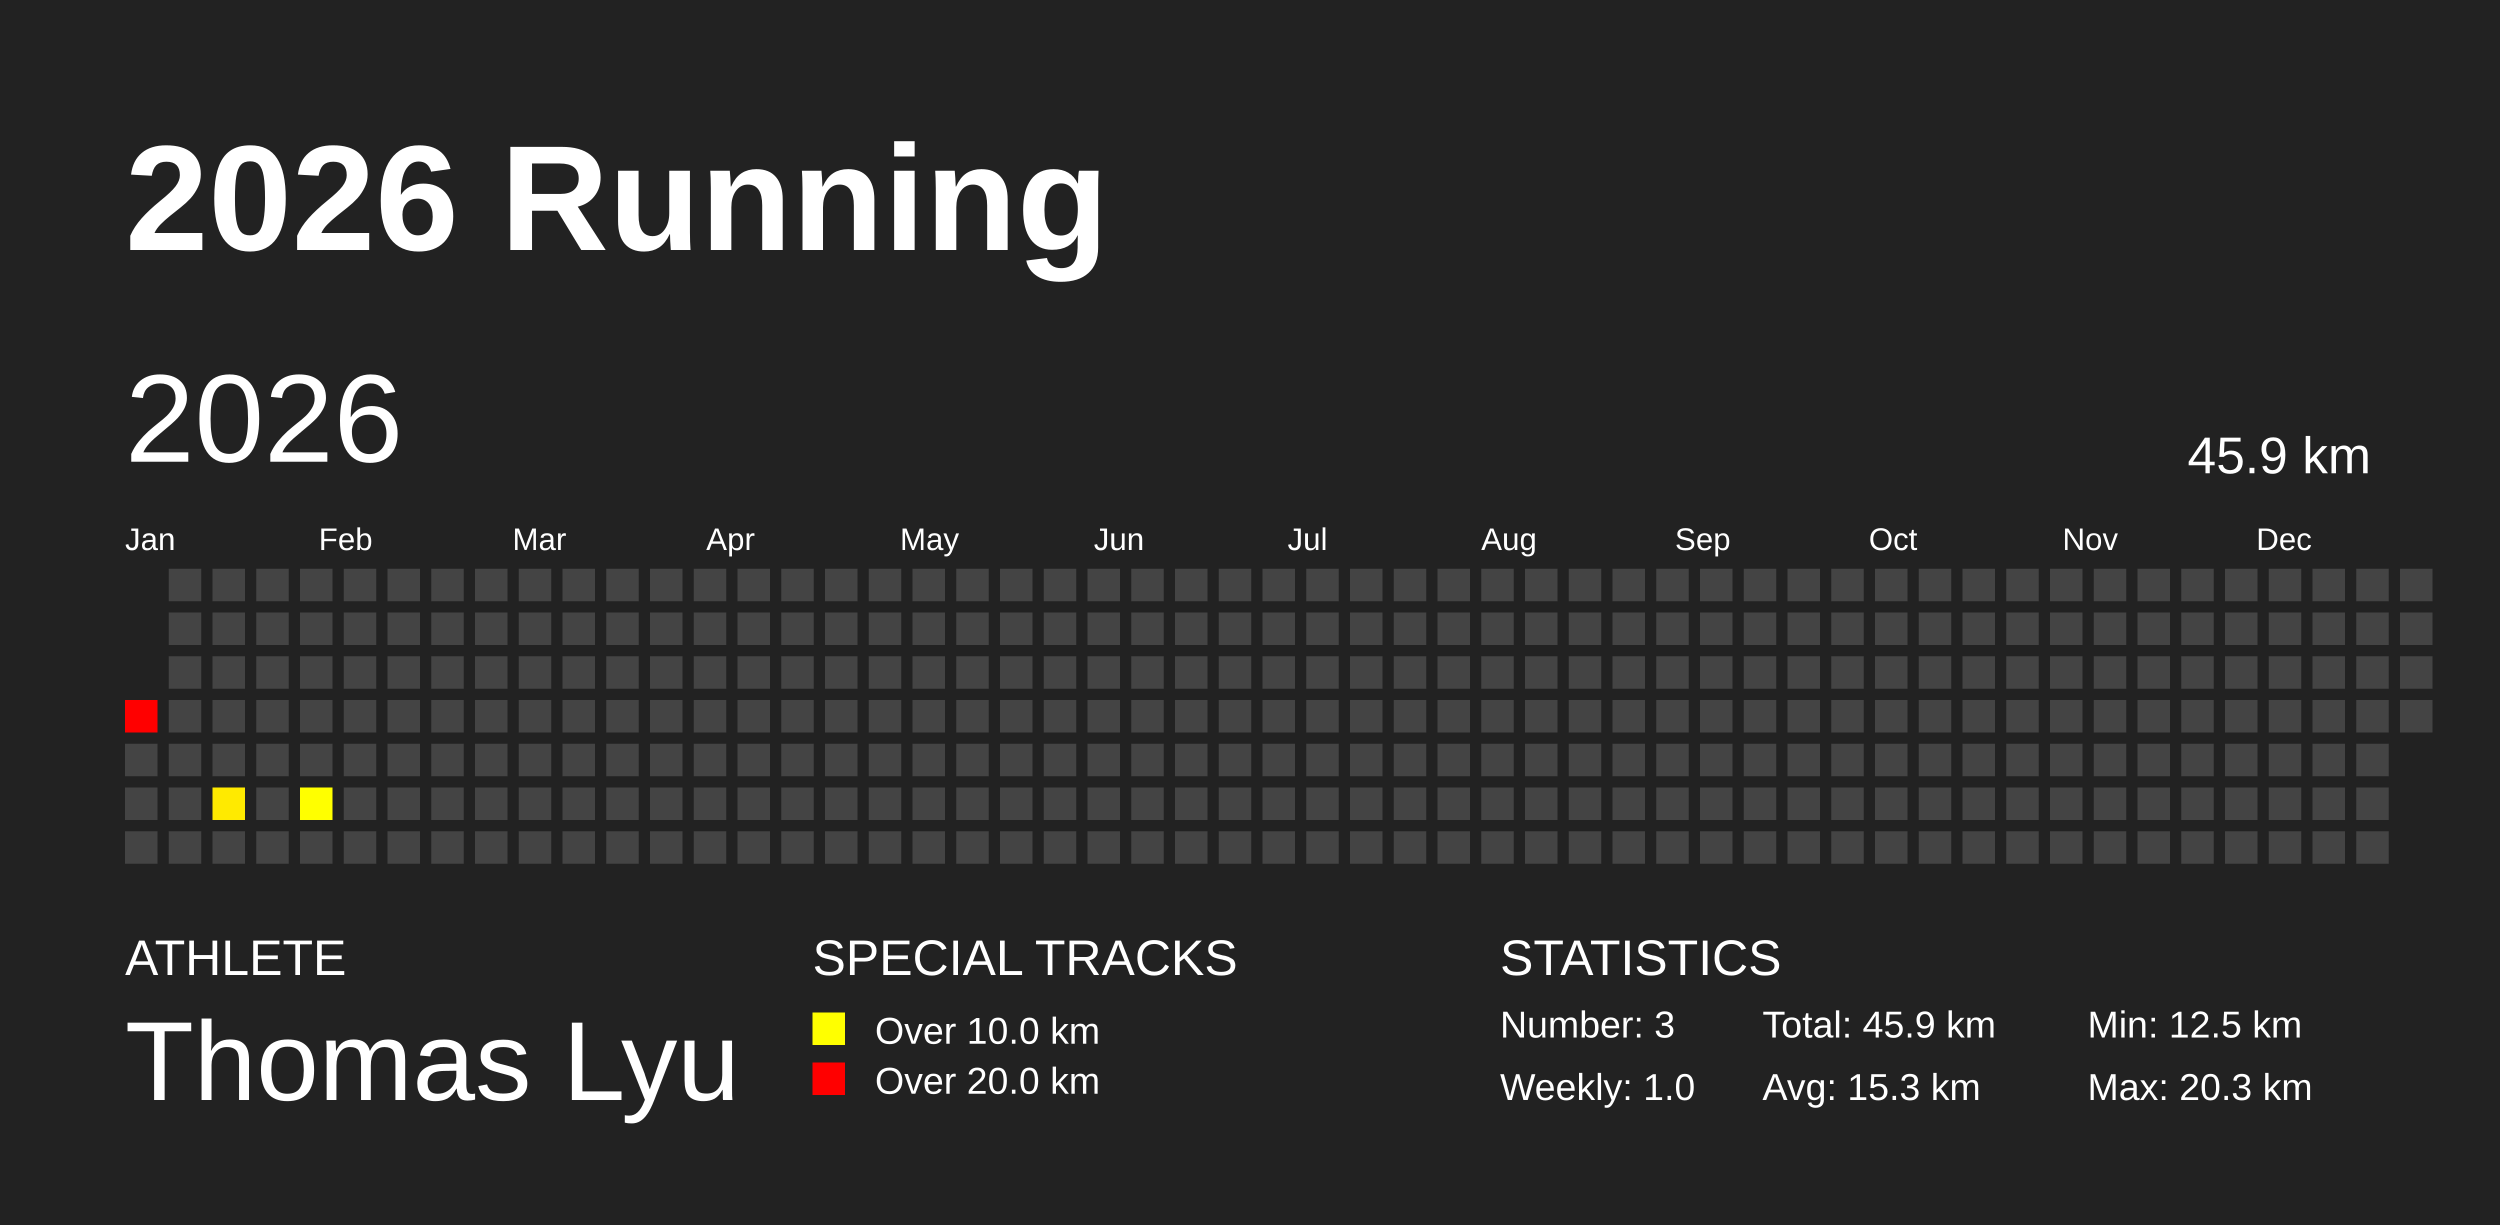
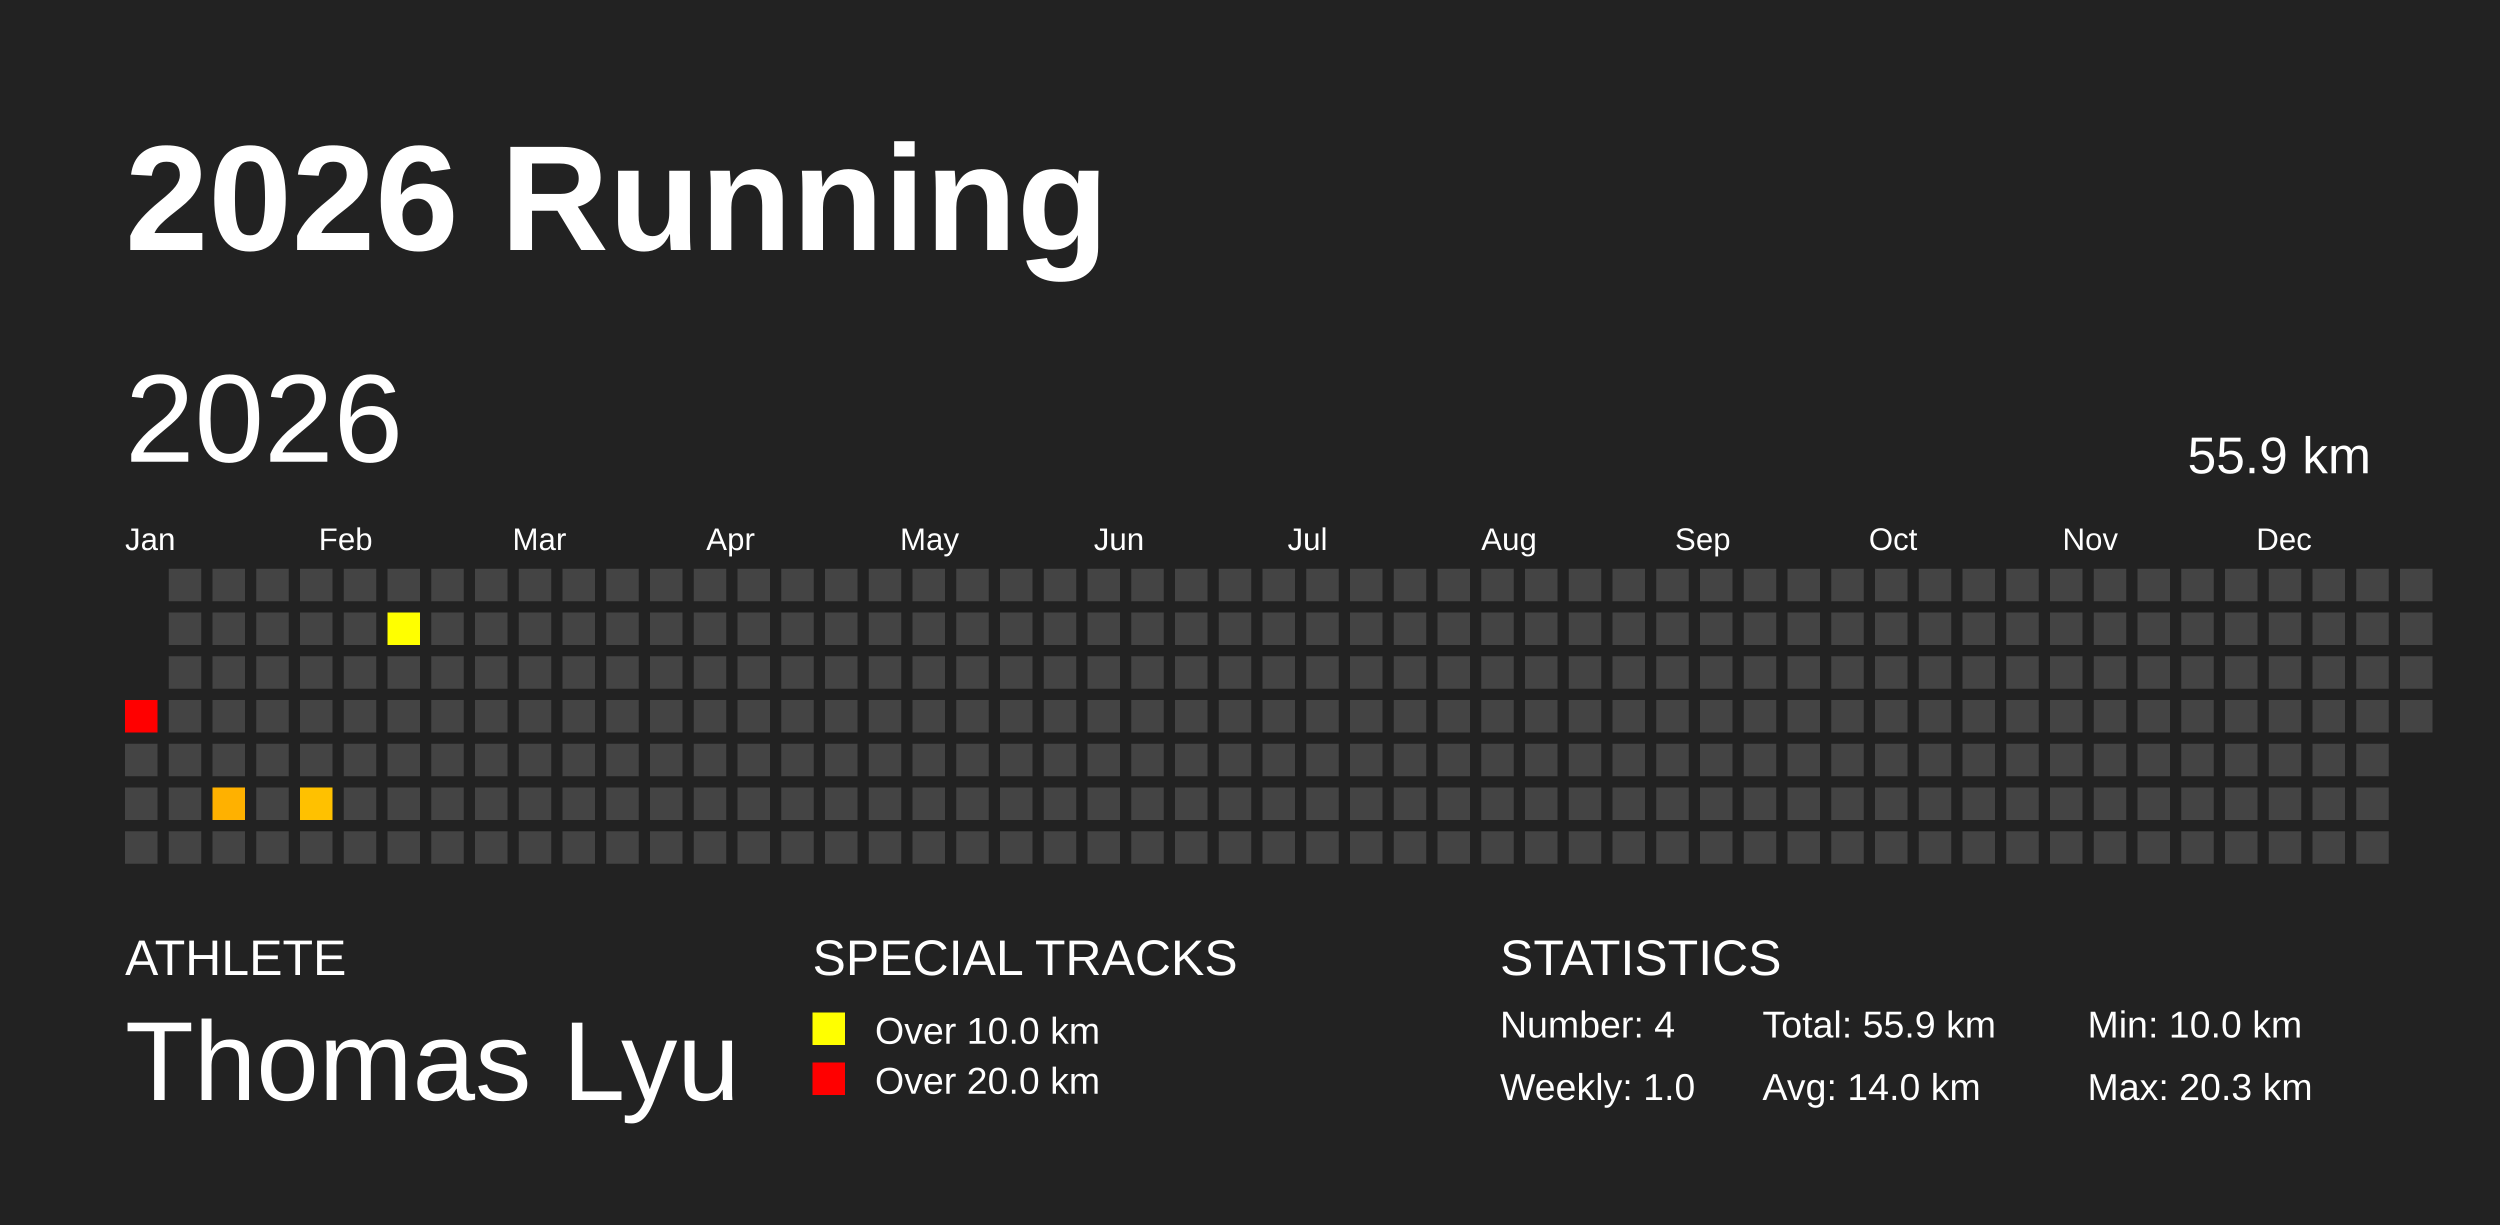
<svg xmlns="http://www.w3.org/2000/svg" baseProfile="full" height="98mm" version="1.1" viewBox="0,0,200,98" width="200mm">
  <defs />
  <rect fill="#222222" height="98" width="200" x="0" y="0" />
  <text fill="#FFFFFF" style="font-size:12px; font-family:Arial; font-weight:bold;" x="10" y="20">2026 Running</text>
  <text fill="#FFFFFF" style="font-size:4px; font-family:Arial" x="10" y="78">ATHLETE</text>
  <text fill="#FFFFFF" style="font-size:9px; font-family:Arial" x="10" y="88">Thomas Lyu</text>
  <text fill="#FFFFFF" style="font-size:4px; font-family:Arial" x="65" y="78">SPECIAL TRACKS</text>
  <rect fill="yellow" height="2.6" width="2.6" x="65" y="81" />
  <text fill="#FFFFFF" style="font-size:3px; font-family:Arial" x="70" y="83.5">Over 10.0 km</text>
  <rect fill="red" height="2.6" width="2.6" x="65" y="85" />
  <text fill="#FFFFFF" style="font-size:3px; font-family:Arial" x="70" y="87.5">Over 20.0 km</text>
  <text fill="#FFFFFF" style="font-size:4px; font-family:Arial" x="120" y="78">STATISTICS</text>
-   <text fill="#FFFFFF" style="font-size:3px; font-family:Arial" x="120" y="83">Number: 3</text>
+   <text fill="#FFFFFF" style="font-size:3px; font-family:Arial" x="120" y="83">Number: 4</text>
  <text fill="#FFFFFF" style="font-size:3px; font-family:Arial" x="120" y="88">Weekly: 1.0</text>
-   <text fill="#FFFFFF" style="font-size:3px; font-family:Arial" x="141" y="83">Total: 45.9 km</text>
-   <text fill="#FFFFFF" style="font-size:3px; font-family:Arial" x="141" y="88">Avg: 15.3 km</text>
-   <text fill="#FFFFFF" style="font-size:3px; font-family:Arial" x="167" y="83">Min: 12.5 km</text>
+   <text fill="#FFFFFF" style="font-size:3px; font-family:Arial" x="141" y="83">Total: 55.9 km</text>
+   <text fill="#FFFFFF" style="font-size:3px; font-family:Arial" x="141" y="88">Avg: 14.0 km</text>
+   <text fill="#FFFFFF" style="font-size:3px; font-family:Arial" x="167" y="83">Min: 10.0 km</text>
  <text fill="#FFFFFF" style="font-size:3px; font-family:Arial" x="167" y="88">Max: 20.3 km</text>
  <text dominant-baseline="hanging" fill="#FFFFFF" style="font-size:10.0px; font-family:Arial;" x="10" y="30">2026</text>
-   <text dominant-baseline="hanging" fill="#FFFFFF" style="font-size:4.125px; font-family:Arial;" x="175" y="35">45.9 km</text>
+   <text dominant-baseline="hanging" fill="#FFFFFF" style="font-size:4.125px; font-family:Arial;" x="175" y="35">55.9 km</text>
  <text fill="#FFFFFF" style="font-size:2.5px; font-family:Arial" x="10.0" y="44">Jan</text>
  <text fill="#FFFFFF" style="font-size:2.5px; font-family:Arial" x="25.5" y="44">Feb</text>
  <text fill="#FFFFFF" style="font-size:2.5px; font-family:Arial" x="41.0" y="44">Mar</text>
  <text fill="#FFFFFF" style="font-size:2.5px; font-family:Arial" x="56.5" y="44">Apr</text>
  <text fill="#FFFFFF" style="font-size:2.5px; font-family:Arial" x="72.0" y="44">May</text>
  <text fill="#FFFFFF" style="font-size:2.5px; font-family:Arial" x="87.5" y="44">Jun</text>
  <text fill="#FFFFFF" style="font-size:2.5px; font-family:Arial" x="103.0" y="44">Jul</text>
  <text fill="#FFFFFF" style="font-size:2.5px; font-family:Arial" x="118.5" y="44">Aug</text>
  <text fill="#FFFFFF" style="font-size:2.5px; font-family:Arial" x="134.0" y="44">Sep</text>
  <text fill="#FFFFFF" style="font-size:2.5px; font-family:Arial" x="149.5" y="44">Oct</text>
  <text fill="#FFFFFF" style="font-size:2.5px; font-family:Arial" x="165.0" y="44">Nov</text>
  <text fill="#FFFFFF" style="font-size:2.5px; font-family:Arial" x="180.5" y="44">Dec</text>
  <rect fill="red" height="2.6" width="2.6" x="10.0" y="56.0" />
  <rect fill="#444444" height="2.6" width="2.6" x="10.0" y="59.5" />
  <rect fill="#444444" height="2.6" width="2.6" x="10.0" y="63.0" />
  <rect fill="#444444" height="2.6" width="2.6" x="10.0" y="66.5" />
  <rect fill="#444444" height="2.6" width="2.6" x="13.5" y="45.5" />
  <rect fill="#444444" height="2.6" width="2.6" x="13.5" y="49.0" />
  <rect fill="#444444" height="2.6" width="2.6" x="13.5" y="52.5" />
  <rect fill="#444444" height="2.6" width="2.6" x="13.5" y="56.0" />
  <rect fill="#444444" height="2.6" width="2.6" x="13.5" y="59.5" />
  <rect fill="#444444" height="2.6" width="2.6" x="13.5" y="63.0" />
  <rect fill="#444444" height="2.6" width="2.6" x="13.5" y="66.5" />
  <rect fill="#444444" height="2.6" width="2.6" x="17.0" y="45.5" />
  <rect fill="#444444" height="2.6" width="2.6" x="17.0" y="49.0" />
  <rect fill="#444444" height="2.6" width="2.6" x="17.0" y="52.5" />
  <rect fill="#444444" height="2.6" width="2.6" x="17.0" y="56.0" />
  <rect fill="#444444" height="2.6" width="2.6" x="17.0" y="59.5" />
-   <rect fill="#ffea00" height="2.6" width="2.6" x="17.0" y="63.0" />
+   <rect fill="#ffb100" height="2.6" width="2.6" x="17.0" y="63.0" />
  <rect fill="#444444" height="2.6" width="2.6" x="17.0" y="66.5" />
  <rect fill="#444444" height="2.6" width="2.6" x="20.5" y="45.5" />
  <rect fill="#444444" height="2.6" width="2.6" x="20.5" y="49.0" />
  <rect fill="#444444" height="2.6" width="2.6" x="20.5" y="52.5" />
  <rect fill="#444444" height="2.6" width="2.6" x="20.5" y="56.0" />
  <rect fill="#444444" height="2.6" width="2.6" x="20.5" y="59.5" />
  <rect fill="#444444" height="2.6" width="2.6" x="20.5" y="63.0" />
  <rect fill="#444444" height="2.6" width="2.6" x="20.5" y="66.5" />
  <rect fill="#444444" height="2.6" width="2.6" x="24.0" y="45.5" />
  <rect fill="#444444" height="2.6" width="2.6" x="24.0" y="49.0" />
  <rect fill="#444444" height="2.6" width="2.6" x="24.0" y="52.5" />
  <rect fill="#444444" height="2.6" width="2.6" x="24.0" y="56.0" />
  <rect fill="#444444" height="2.6" width="2.6" x="24.0" y="59.5" />
-   <rect fill="#ffff00" height="2.6" width="2.6" x="24.0" y="63.0" />
+   <rect fill="#ffc100" height="2.6" width="2.6" x="24.0" y="63.0" />
  <rect fill="#444444" height="2.6" width="2.6" x="24.0" y="66.5" />
  <rect fill="#444444" height="2.6" width="2.6" x="27.5" y="45.5" />
  <rect fill="#444444" height="2.6" width="2.6" x="27.5" y="49.0" />
  <rect fill="#444444" height="2.6" width="2.6" x="27.5" y="52.5" />
  <rect fill="#444444" height="2.6" width="2.6" x="27.5" y="56.0" />
  <rect fill="#444444" height="2.6" width="2.6" x="27.5" y="59.5" />
  <rect fill="#444444" height="2.6" width="2.6" x="27.5" y="63.0" />
  <rect fill="#444444" height="2.6" width="2.6" x="27.5" y="66.5" />
  <rect fill="#444444" height="2.6" width="2.6" x="31.0" y="45.5" />
-   <rect fill="#444444" height="2.6" width="2.6" x="31.0" y="49.0" />
+   <rect fill="#ffff00" height="2.6" width="2.6" x="31.0" y="49.0" />
  <rect fill="#444444" height="2.6" width="2.6" x="31.0" y="52.5" />
  <rect fill="#444444" height="2.6" width="2.6" x="31.0" y="56.0" />
  <rect fill="#444444" height="2.6" width="2.6" x="31.0" y="59.5" />
  <rect fill="#444444" height="2.6" width="2.6" x="31.0" y="63.0" />
  <rect fill="#444444" height="2.6" width="2.6" x="31.0" y="66.5" />
  <rect fill="#444444" height="2.6" width="2.6" x="34.5" y="45.5" />
  <rect fill="#444444" height="2.6" width="2.6" x="34.5" y="49.0" />
  <rect fill="#444444" height="2.6" width="2.6" x="34.5" y="52.5" />
  <rect fill="#444444" height="2.6" width="2.6" x="34.5" y="56.0" />
  <rect fill="#444444" height="2.6" width="2.6" x="34.5" y="59.5" />
  <rect fill="#444444" height="2.6" width="2.6" x="34.5" y="63.0" />
  <rect fill="#444444" height="2.6" width="2.6" x="34.5" y="66.5" />
  <rect fill="#444444" height="2.6" width="2.6" x="38.0" y="45.5" />
  <rect fill="#444444" height="2.6" width="2.6" x="38.0" y="49.0" />
  <rect fill="#444444" height="2.6" width="2.6" x="38.0" y="52.5" />
  <rect fill="#444444" height="2.6" width="2.6" x="38.0" y="56.0" />
  <rect fill="#444444" height="2.6" width="2.6" x="38.0" y="59.5" />
  <rect fill="#444444" height="2.6" width="2.6" x="38.0" y="63.0" />
  <rect fill="#444444" height="2.6" width="2.6" x="38.0" y="66.5" />
  <rect fill="#444444" height="2.6" width="2.6" x="41.5" y="45.5" />
  <rect fill="#444444" height="2.6" width="2.6" x="41.5" y="49.0" />
  <rect fill="#444444" height="2.6" width="2.6" x="41.5" y="52.5" />
  <rect fill="#444444" height="2.6" width="2.6" x="41.5" y="56.0" />
  <rect fill="#444444" height="2.6" width="2.6" x="41.5" y="59.5" />
  <rect fill="#444444" height="2.6" width="2.6" x="41.5" y="63.0" />
  <rect fill="#444444" height="2.6" width="2.6" x="41.5" y="66.5" />
  <rect fill="#444444" height="2.6" width="2.6" x="45.0" y="45.5" />
  <rect fill="#444444" height="2.6" width="2.6" x="45.0" y="49.0" />
  <rect fill="#444444" height="2.6" width="2.6" x="45.0" y="52.5" />
  <rect fill="#444444" height="2.6" width="2.6" x="45.0" y="56.0" />
  <rect fill="#444444" height="2.6" width="2.6" x="45.0" y="59.5" />
  <rect fill="#444444" height="2.6" width="2.6" x="45.0" y="63.0" />
  <rect fill="#444444" height="2.6" width="2.6" x="45.0" y="66.5" />
  <rect fill="#444444" height="2.6" width="2.6" x="48.5" y="45.5" />
  <rect fill="#444444" height="2.6" width="2.6" x="48.5" y="49.0" />
  <rect fill="#444444" height="2.6" width="2.6" x="48.5" y="52.5" />
  <rect fill="#444444" height="2.6" width="2.6" x="48.5" y="56.0" />
  <rect fill="#444444" height="2.6" width="2.6" x="48.5" y="59.5" />
  <rect fill="#444444" height="2.6" width="2.6" x="48.5" y="63.0" />
  <rect fill="#444444" height="2.6" width="2.6" x="48.5" y="66.5" />
  <rect fill="#444444" height="2.6" width="2.6" x="52.0" y="45.5" />
  <rect fill="#444444" height="2.6" width="2.6" x="52.0" y="49.0" />
  <rect fill="#444444" height="2.6" width="2.6" x="52.0" y="52.5" />
  <rect fill="#444444" height="2.6" width="2.6" x="52.0" y="56.0" />
  <rect fill="#444444" height="2.6" width="2.6" x="52.0" y="59.5" />
  <rect fill="#444444" height="2.6" width="2.6" x="52.0" y="63.0" />
  <rect fill="#444444" height="2.6" width="2.6" x="52.0" y="66.5" />
  <rect fill="#444444" height="2.6" width="2.6" x="55.5" y="45.5" />
  <rect fill="#444444" height="2.6" width="2.6" x="55.5" y="49.0" />
  <rect fill="#444444" height="2.6" width="2.6" x="55.5" y="52.5" />
  <rect fill="#444444" height="2.6" width="2.6" x="55.5" y="56.0" />
  <rect fill="#444444" height="2.6" width="2.6" x="55.5" y="59.5" />
  <rect fill="#444444" height="2.6" width="2.6" x="55.5" y="63.0" />
  <rect fill="#444444" height="2.6" width="2.6" x="55.5" y="66.5" />
  <rect fill="#444444" height="2.6" width="2.6" x="59.0" y="45.5" />
  <rect fill="#444444" height="2.6" width="2.6" x="59.0" y="49.0" />
  <rect fill="#444444" height="2.6" width="2.6" x="59.0" y="52.5" />
  <rect fill="#444444" height="2.6" width="2.6" x="59.0" y="56.0" />
  <rect fill="#444444" height="2.6" width="2.6" x="59.0" y="59.5" />
  <rect fill="#444444" height="2.6" width="2.6" x="59.0" y="63.0" />
  <rect fill="#444444" height="2.6" width="2.6" x="59.0" y="66.5" />
  <rect fill="#444444" height="2.6" width="2.6" x="62.5" y="45.5" />
  <rect fill="#444444" height="2.6" width="2.6" x="62.5" y="49.0" />
  <rect fill="#444444" height="2.6" width="2.6" x="62.5" y="52.5" />
  <rect fill="#444444" height="2.6" width="2.6" x="62.5" y="56.0" />
  <rect fill="#444444" height="2.6" width="2.6" x="62.5" y="59.5" />
  <rect fill="#444444" height="2.6" width="2.6" x="62.5" y="63.0" />
  <rect fill="#444444" height="2.6" width="2.6" x="62.5" y="66.5" />
  <rect fill="#444444" height="2.6" width="2.6" x="66.0" y="45.5" />
  <rect fill="#444444" height="2.6" width="2.6" x="66.0" y="49.0" />
  <rect fill="#444444" height="2.6" width="2.6" x="66.0" y="52.5" />
  <rect fill="#444444" height="2.6" width="2.6" x="66.0" y="56.0" />
  <rect fill="#444444" height="2.6" width="2.6" x="66.0" y="59.5" />
  <rect fill="#444444" height="2.6" width="2.6" x="66.0" y="63.0" />
  <rect fill="#444444" height="2.6" width="2.6" x="66.0" y="66.5" />
  <rect fill="#444444" height="2.6" width="2.6" x="69.5" y="45.5" />
  <rect fill="#444444" height="2.6" width="2.6" x="69.5" y="49.0" />
  <rect fill="#444444" height="2.6" width="2.6" x="69.5" y="52.5" />
  <rect fill="#444444" height="2.6" width="2.6" x="69.5" y="56.0" />
  <rect fill="#444444" height="2.6" width="2.6" x="69.5" y="59.5" />
  <rect fill="#444444" height="2.6" width="2.6" x="69.5" y="63.0" />
  <rect fill="#444444" height="2.6" width="2.6" x="69.5" y="66.5" />
  <rect fill="#444444" height="2.6" width="2.6" x="73.0" y="45.5" />
  <rect fill="#444444" height="2.6" width="2.6" x="73.0" y="49.0" />
  <rect fill="#444444" height="2.6" width="2.6" x="73.0" y="52.5" />
  <rect fill="#444444" height="2.6" width="2.6" x="73.0" y="56.0" />
  <rect fill="#444444" height="2.6" width="2.6" x="73.0" y="59.5" />
  <rect fill="#444444" height="2.6" width="2.6" x="73.0" y="63.0" />
  <rect fill="#444444" height="2.6" width="2.6" x="73.0" y="66.5" />
  <rect fill="#444444" height="2.6" width="2.6" x="76.5" y="45.5" />
  <rect fill="#444444" height="2.6" width="2.6" x="76.5" y="49.0" />
  <rect fill="#444444" height="2.6" width="2.6" x="76.5" y="52.5" />
  <rect fill="#444444" height="2.6" width="2.6" x="76.5" y="56.0" />
  <rect fill="#444444" height="2.6" width="2.6" x="76.5" y="59.5" />
  <rect fill="#444444" height="2.6" width="2.6" x="76.5" y="63.0" />
  <rect fill="#444444" height="2.6" width="2.6" x="76.5" y="66.5" />
  <rect fill="#444444" height="2.6" width="2.6" x="80.0" y="45.5" />
  <rect fill="#444444" height="2.6" width="2.6" x="80.0" y="49.0" />
  <rect fill="#444444" height="2.6" width="2.6" x="80.0" y="52.5" />
  <rect fill="#444444" height="2.6" width="2.6" x="80.0" y="56.0" />
  <rect fill="#444444" height="2.6" width="2.6" x="80.0" y="59.5" />
  <rect fill="#444444" height="2.6" width="2.6" x="80.0" y="63.0" />
  <rect fill="#444444" height="2.6" width="2.6" x="80.0" y="66.5" />
  <rect fill="#444444" height="2.6" width="2.6" x="83.5" y="45.5" />
  <rect fill="#444444" height="2.6" width="2.6" x="83.5" y="49.0" />
  <rect fill="#444444" height="2.6" width="2.6" x="83.5" y="52.5" />
  <rect fill="#444444" height="2.6" width="2.6" x="83.5" y="56.0" />
  <rect fill="#444444" height="2.6" width="2.6" x="83.5" y="59.5" />
  <rect fill="#444444" height="2.6" width="2.6" x="83.5" y="63.0" />
  <rect fill="#444444" height="2.6" width="2.6" x="83.5" y="66.5" />
  <rect fill="#444444" height="2.6" width="2.6" x="87.0" y="45.5" />
  <rect fill="#444444" height="2.6" width="2.6" x="87.0" y="49.0" />
  <rect fill="#444444" height="2.6" width="2.6" x="87.0" y="52.5" />
  <rect fill="#444444" height="2.6" width="2.6" x="87.0" y="56.0" />
  <rect fill="#444444" height="2.6" width="2.6" x="87.0" y="59.5" />
  <rect fill="#444444" height="2.6" width="2.6" x="87.0" y="63.0" />
  <rect fill="#444444" height="2.6" width="2.6" x="87.0" y="66.5" />
  <rect fill="#444444" height="2.6" width="2.6" x="90.5" y="45.5" />
  <rect fill="#444444" height="2.6" width="2.6" x="90.5" y="49.0" />
  <rect fill="#444444" height="2.6" width="2.6" x="90.5" y="52.5" />
  <rect fill="#444444" height="2.6" width="2.6" x="90.5" y="56.0" />
  <rect fill="#444444" height="2.6" width="2.6" x="90.5" y="59.5" />
  <rect fill="#444444" height="2.6" width="2.6" x="90.5" y="63.0" />
  <rect fill="#444444" height="2.6" width="2.6" x="90.5" y="66.5" />
  <rect fill="#444444" height="2.6" width="2.6" x="94.0" y="45.5" />
  <rect fill="#444444" height="2.6" width="2.6" x="94.0" y="49.0" />
  <rect fill="#444444" height="2.6" width="2.6" x="94.0" y="52.5" />
  <rect fill="#444444" height="2.6" width="2.6" x="94.0" y="56.0" />
  <rect fill="#444444" height="2.6" width="2.6" x="94.0" y="59.5" />
  <rect fill="#444444" height="2.6" width="2.6" x="94.0" y="63.0" />
  <rect fill="#444444" height="2.6" width="2.6" x="94.0" y="66.5" />
  <rect fill="#444444" height="2.6" width="2.6" x="97.5" y="45.5" />
  <rect fill="#444444" height="2.6" width="2.6" x="97.5" y="49.0" />
  <rect fill="#444444" height="2.6" width="2.6" x="97.5" y="52.5" />
  <rect fill="#444444" height="2.6" width="2.6" x="97.5" y="56.0" />
  <rect fill="#444444" height="2.6" width="2.6" x="97.5" y="59.5" />
  <rect fill="#444444" height="2.6" width="2.6" x="97.5" y="63.0" />
  <rect fill="#444444" height="2.6" width="2.6" x="97.5" y="66.5" />
  <rect fill="#444444" height="2.6" width="2.6" x="101.0" y="45.5" />
  <rect fill="#444444" height="2.6" width="2.6" x="101.0" y="49.0" />
  <rect fill="#444444" height="2.6" width="2.6" x="101.0" y="52.5" />
  <rect fill="#444444" height="2.6" width="2.6" x="101.0" y="56.0" />
  <rect fill="#444444" height="2.6" width="2.6" x="101.0" y="59.5" />
  <rect fill="#444444" height="2.6" width="2.6" x="101.0" y="63.0" />
  <rect fill="#444444" height="2.6" width="2.6" x="101.0" y="66.5" />
  <rect fill="#444444" height="2.6" width="2.6" x="104.5" y="45.5" />
  <rect fill="#444444" height="2.6" width="2.6" x="104.5" y="49.0" />
  <rect fill="#444444" height="2.6" width="2.6" x="104.5" y="52.5" />
  <rect fill="#444444" height="2.6" width="2.6" x="104.5" y="56.0" />
  <rect fill="#444444" height="2.6" width="2.6" x="104.5" y="59.5" />
  <rect fill="#444444" height="2.6" width="2.6" x="104.5" y="63.0" />
  <rect fill="#444444" height="2.6" width="2.6" x="104.5" y="66.5" />
  <rect fill="#444444" height="2.6" width="2.6" x="108.0" y="45.5" />
  <rect fill="#444444" height="2.6" width="2.6" x="108.0" y="49.0" />
  <rect fill="#444444" height="2.6" width="2.6" x="108.0" y="52.5" />
  <rect fill="#444444" height="2.6" width="2.6" x="108.0" y="56.0" />
  <rect fill="#444444" height="2.6" width="2.6" x="108.0" y="59.5" />
  <rect fill="#444444" height="2.6" width="2.6" x="108.0" y="63.0" />
  <rect fill="#444444" height="2.6" width="2.6" x="108.0" y="66.5" />
  <rect fill="#444444" height="2.6" width="2.6" x="111.5" y="45.5" />
  <rect fill="#444444" height="2.6" width="2.6" x="111.5" y="49.0" />
  <rect fill="#444444" height="2.6" width="2.6" x="111.5" y="52.5" />
  <rect fill="#444444" height="2.6" width="2.6" x="111.5" y="56.0" />
  <rect fill="#444444" height="2.6" width="2.6" x="111.5" y="59.5" />
  <rect fill="#444444" height="2.6" width="2.6" x="111.5" y="63.0" />
  <rect fill="#444444" height="2.6" width="2.6" x="111.5" y="66.5" />
  <rect fill="#444444" height="2.6" width="2.6" x="115.0" y="45.5" />
  <rect fill="#444444" height="2.6" width="2.6" x="115.0" y="49.0" />
  <rect fill="#444444" height="2.6" width="2.6" x="115.0" y="52.5" />
  <rect fill="#444444" height="2.6" width="2.6" x="115.0" y="56.0" />
  <rect fill="#444444" height="2.6" width="2.6" x="115.0" y="59.5" />
  <rect fill="#444444" height="2.6" width="2.6" x="115.0" y="63.0" />
  <rect fill="#444444" height="2.6" width="2.6" x="115.0" y="66.5" />
  <rect fill="#444444" height="2.6" width="2.6" x="118.5" y="45.5" />
  <rect fill="#444444" height="2.6" width="2.6" x="118.5" y="49.0" />
  <rect fill="#444444" height="2.6" width="2.6" x="118.5" y="52.5" />
  <rect fill="#444444" height="2.6" width="2.6" x="118.5" y="56.0" />
  <rect fill="#444444" height="2.6" width="2.6" x="118.5" y="59.5" />
  <rect fill="#444444" height="2.6" width="2.6" x="118.5" y="63.0" />
  <rect fill="#444444" height="2.6" width="2.6" x="118.5" y="66.5" />
  <rect fill="#444444" height="2.6" width="2.6" x="122.0" y="45.5" />
  <rect fill="#444444" height="2.6" width="2.6" x="122.0" y="49.0" />
  <rect fill="#444444" height="2.6" width="2.6" x="122.0" y="52.5" />
  <rect fill="#444444" height="2.6" width="2.6" x="122.0" y="56.0" />
  <rect fill="#444444" height="2.6" width="2.6" x="122.0" y="59.5" />
  <rect fill="#444444" height="2.6" width="2.6" x="122.0" y="63.0" />
  <rect fill="#444444" height="2.6" width="2.6" x="122.0" y="66.5" />
  <rect fill="#444444" height="2.6" width="2.6" x="125.5" y="45.5" />
  <rect fill="#444444" height="2.6" width="2.6" x="125.5" y="49.0" />
  <rect fill="#444444" height="2.6" width="2.6" x="125.5" y="52.5" />
  <rect fill="#444444" height="2.6" width="2.6" x="125.5" y="56.0" />
  <rect fill="#444444" height="2.6" width="2.6" x="125.5" y="59.5" />
  <rect fill="#444444" height="2.6" width="2.6" x="125.5" y="63.0" />
  <rect fill="#444444" height="2.6" width="2.6" x="125.5" y="66.5" />
  <rect fill="#444444" height="2.6" width="2.6" x="129.0" y="45.5" />
  <rect fill="#444444" height="2.6" width="2.6" x="129.0" y="49.0" />
  <rect fill="#444444" height="2.6" width="2.6" x="129.0" y="52.5" />
  <rect fill="#444444" height="2.6" width="2.6" x="129.0" y="56.0" />
  <rect fill="#444444" height="2.6" width="2.6" x="129.0" y="59.5" />
  <rect fill="#444444" height="2.6" width="2.6" x="129.0" y="63.0" />
  <rect fill="#444444" height="2.6" width="2.6" x="129.0" y="66.5" />
  <rect fill="#444444" height="2.6" width="2.6" x="132.5" y="45.5" />
  <rect fill="#444444" height="2.6" width="2.6" x="132.5" y="49.0" />
  <rect fill="#444444" height="2.6" width="2.6" x="132.5" y="52.5" />
  <rect fill="#444444" height="2.6" width="2.6" x="132.5" y="56.0" />
  <rect fill="#444444" height="2.6" width="2.6" x="132.5" y="59.5" />
  <rect fill="#444444" height="2.6" width="2.6" x="132.5" y="63.0" />
  <rect fill="#444444" height="2.6" width="2.6" x="132.5" y="66.5" />
  <rect fill="#444444" height="2.6" width="2.6" x="136.0" y="45.5" />
  <rect fill="#444444" height="2.6" width="2.6" x="136.0" y="49.0" />
  <rect fill="#444444" height="2.6" width="2.6" x="136.0" y="52.5" />
  <rect fill="#444444" height="2.6" width="2.6" x="136.0" y="56.0" />
  <rect fill="#444444" height="2.6" width="2.6" x="136.0" y="59.5" />
  <rect fill="#444444" height="2.6" width="2.6" x="136.0" y="63.0" />
  <rect fill="#444444" height="2.6" width="2.6" x="136.0" y="66.5" />
  <rect fill="#444444" height="2.6" width="2.6" x="139.5" y="45.5" />
  <rect fill="#444444" height="2.6" width="2.6" x="139.5" y="49.0" />
  <rect fill="#444444" height="2.6" width="2.6" x="139.5" y="52.5" />
  <rect fill="#444444" height="2.6" width="2.6" x="139.5" y="56.0" />
  <rect fill="#444444" height="2.6" width="2.6" x="139.5" y="59.5" />
  <rect fill="#444444" height="2.6" width="2.6" x="139.5" y="63.0" />
  <rect fill="#444444" height="2.6" width="2.6" x="139.5" y="66.5" />
  <rect fill="#444444" height="2.6" width="2.6" x="143.0" y="45.5" />
  <rect fill="#444444" height="2.6" width="2.6" x="143.0" y="49.0" />
  <rect fill="#444444" height="2.6" width="2.6" x="143.0" y="52.5" />
  <rect fill="#444444" height="2.6" width="2.6" x="143.0" y="56.0" />
  <rect fill="#444444" height="2.6" width="2.6" x="143.0" y="59.5" />
  <rect fill="#444444" height="2.6" width="2.6" x="143.0" y="63.0" />
  <rect fill="#444444" height="2.6" width="2.6" x="143.0" y="66.5" />
  <rect fill="#444444" height="2.6" width="2.6" x="146.5" y="45.5" />
  <rect fill="#444444" height="2.6" width="2.6" x="146.5" y="49.0" />
  <rect fill="#444444" height="2.6" width="2.6" x="146.5" y="52.5" />
  <rect fill="#444444" height="2.6" width="2.6" x="146.5" y="56.0" />
  <rect fill="#444444" height="2.6" width="2.6" x="146.5" y="59.5" />
  <rect fill="#444444" height="2.6" width="2.6" x="146.5" y="63.0" />
  <rect fill="#444444" height="2.6" width="2.6" x="146.5" y="66.5" />
  <rect fill="#444444" height="2.6" width="2.6" x="150.0" y="45.5" />
  <rect fill="#444444" height="2.6" width="2.6" x="150.0" y="49.0" />
  <rect fill="#444444" height="2.6" width="2.6" x="150.0" y="52.5" />
  <rect fill="#444444" height="2.6" width="2.6" x="150.0" y="56.0" />
  <rect fill="#444444" height="2.6" width="2.6" x="150.0" y="59.5" />
  <rect fill="#444444" height="2.6" width="2.6" x="150.0" y="63.0" />
  <rect fill="#444444" height="2.6" width="2.6" x="150.0" y="66.5" />
  <rect fill="#444444" height="2.6" width="2.6" x="153.5" y="45.5" />
  <rect fill="#444444" height="2.6" width="2.6" x="153.5" y="49.0" />
  <rect fill="#444444" height="2.6" width="2.6" x="153.5" y="52.5" />
  <rect fill="#444444" height="2.6" width="2.6" x="153.5" y="56.0" />
  <rect fill="#444444" height="2.6" width="2.6" x="153.5" y="59.5" />
  <rect fill="#444444" height="2.6" width="2.6" x="153.5" y="63.0" />
  <rect fill="#444444" height="2.6" width="2.6" x="153.5" y="66.5" />
  <rect fill="#444444" height="2.6" width="2.6" x="157.0" y="45.5" />
  <rect fill="#444444" height="2.6" width="2.6" x="157.0" y="49.0" />
  <rect fill="#444444" height="2.6" width="2.6" x="157.0" y="52.5" />
  <rect fill="#444444" height="2.6" width="2.6" x="157.0" y="56.0" />
  <rect fill="#444444" height="2.6" width="2.6" x="157.0" y="59.5" />
  <rect fill="#444444" height="2.6" width="2.6" x="157.0" y="63.0" />
  <rect fill="#444444" height="2.6" width="2.6" x="157.0" y="66.5" />
  <rect fill="#444444" height="2.6" width="2.6" x="160.5" y="45.5" />
  <rect fill="#444444" height="2.6" width="2.6" x="160.5" y="49.0" />
  <rect fill="#444444" height="2.6" width="2.6" x="160.5" y="52.5" />
  <rect fill="#444444" height="2.6" width="2.6" x="160.5" y="56.0" />
  <rect fill="#444444" height="2.6" width="2.6" x="160.5" y="59.5" />
  <rect fill="#444444" height="2.6" width="2.6" x="160.5" y="63.0" />
  <rect fill="#444444" height="2.6" width="2.6" x="160.5" y="66.5" />
  <rect fill="#444444" height="2.6" width="2.6" x="164.0" y="45.5" />
  <rect fill="#444444" height="2.6" width="2.6" x="164.0" y="49.0" />
  <rect fill="#444444" height="2.6" width="2.6" x="164.0" y="52.5" />
  <rect fill="#444444" height="2.6" width="2.6" x="164.0" y="56.0" />
  <rect fill="#444444" height="2.6" width="2.6" x="164.0" y="59.5" />
  <rect fill="#444444" height="2.6" width="2.6" x="164.0" y="63.0" />
  <rect fill="#444444" height="2.6" width="2.6" x="164.0" y="66.5" />
  <rect fill="#444444" height="2.6" width="2.6" x="167.5" y="45.5" />
  <rect fill="#444444" height="2.6" width="2.6" x="167.5" y="49.0" />
  <rect fill="#444444" height="2.6" width="2.6" x="167.5" y="52.5" />
  <rect fill="#444444" height="2.6" width="2.6" x="167.5" y="56.0" />
  <rect fill="#444444" height="2.6" width="2.6" x="167.5" y="59.5" />
  <rect fill="#444444" height="2.6" width="2.6" x="167.5" y="63.0" />
  <rect fill="#444444" height="2.6" width="2.6" x="167.5" y="66.5" />
  <rect fill="#444444" height="2.6" width="2.6" x="171.0" y="45.5" />
  <rect fill="#444444" height="2.6" width="2.6" x="171.0" y="49.0" />
  <rect fill="#444444" height="2.6" width="2.6" x="171.0" y="52.5" />
  <rect fill="#444444" height="2.6" width="2.6" x="171.0" y="56.0" />
  <rect fill="#444444" height="2.6" width="2.6" x="171.0" y="59.5" />
  <rect fill="#444444" height="2.6" width="2.6" x="171.0" y="63.0" />
  <rect fill="#444444" height="2.6" width="2.6" x="171.0" y="66.5" />
  <rect fill="#444444" height="2.6" width="2.6" x="174.5" y="45.5" />
  <rect fill="#444444" height="2.6" width="2.6" x="174.5" y="49.0" />
  <rect fill="#444444" height="2.6" width="2.6" x="174.5" y="52.5" />
  <rect fill="#444444" height="2.6" width="2.6" x="174.5" y="56.0" />
  <rect fill="#444444" height="2.6" width="2.6" x="174.5" y="59.5" />
  <rect fill="#444444" height="2.6" width="2.6" x="174.5" y="63.0" />
  <rect fill="#444444" height="2.6" width="2.6" x="174.5" y="66.5" />
  <rect fill="#444444" height="2.6" width="2.6" x="178.0" y="45.5" />
  <rect fill="#444444" height="2.6" width="2.6" x="178.0" y="49.0" />
  <rect fill="#444444" height="2.6" width="2.6" x="178.0" y="52.5" />
  <rect fill="#444444" height="2.6" width="2.6" x="178.0" y="56.0" />
  <rect fill="#444444" height="2.6" width="2.6" x="178.0" y="59.5" />
  <rect fill="#444444" height="2.6" width="2.6" x="178.0" y="63.0" />
  <rect fill="#444444" height="2.6" width="2.6" x="178.0" y="66.5" />
  <rect fill="#444444" height="2.6" width="2.6" x="181.5" y="45.5" />
  <rect fill="#444444" height="2.6" width="2.6" x="181.5" y="49.0" />
  <rect fill="#444444" height="2.6" width="2.6" x="181.5" y="52.5" />
  <rect fill="#444444" height="2.6" width="2.6" x="181.5" y="56.0" />
  <rect fill="#444444" height="2.6" width="2.6" x="181.5" y="59.5" />
  <rect fill="#444444" height="2.6" width="2.6" x="181.5" y="63.0" />
  <rect fill="#444444" height="2.6" width="2.6" x="181.5" y="66.5" />
  <rect fill="#444444" height="2.6" width="2.6" x="185.0" y="45.5" />
  <rect fill="#444444" height="2.6" width="2.6" x="185.0" y="49.0" />
  <rect fill="#444444" height="2.6" width="2.6" x="185.0" y="52.5" />
  <rect fill="#444444" height="2.6" width="2.6" x="185.0" y="56.0" />
  <rect fill="#444444" height="2.6" width="2.6" x="185.0" y="59.5" />
  <rect fill="#444444" height="2.6" width="2.6" x="185.0" y="63.0" />
  <rect fill="#444444" height="2.6" width="2.6" x="185.0" y="66.5" />
  <rect fill="#444444" height="2.6" width="2.6" x="188.5" y="45.5" />
  <rect fill="#444444" height="2.6" width="2.6" x="188.5" y="49.0" />
  <rect fill="#444444" height="2.6" width="2.6" x="188.5" y="52.5" />
  <rect fill="#444444" height="2.6" width="2.6" x="188.5" y="56.0" />
  <rect fill="#444444" height="2.6" width="2.6" x="188.5" y="59.5" />
  <rect fill="#444444" height="2.6" width="2.6" x="188.5" y="63.0" />
  <rect fill="#444444" height="2.6" width="2.6" x="188.5" y="66.5" />
  <rect fill="#444444" height="2.6" width="2.6" x="192.0" y="45.5" />
  <rect fill="#444444" height="2.6" width="2.6" x="192.0" y="49.0" />
  <rect fill="#444444" height="2.6" width="2.6" x="192.0" y="52.5" />
  <rect fill="#444444" height="2.6" width="2.6" x="192.0" y="56.0" />
</svg>
